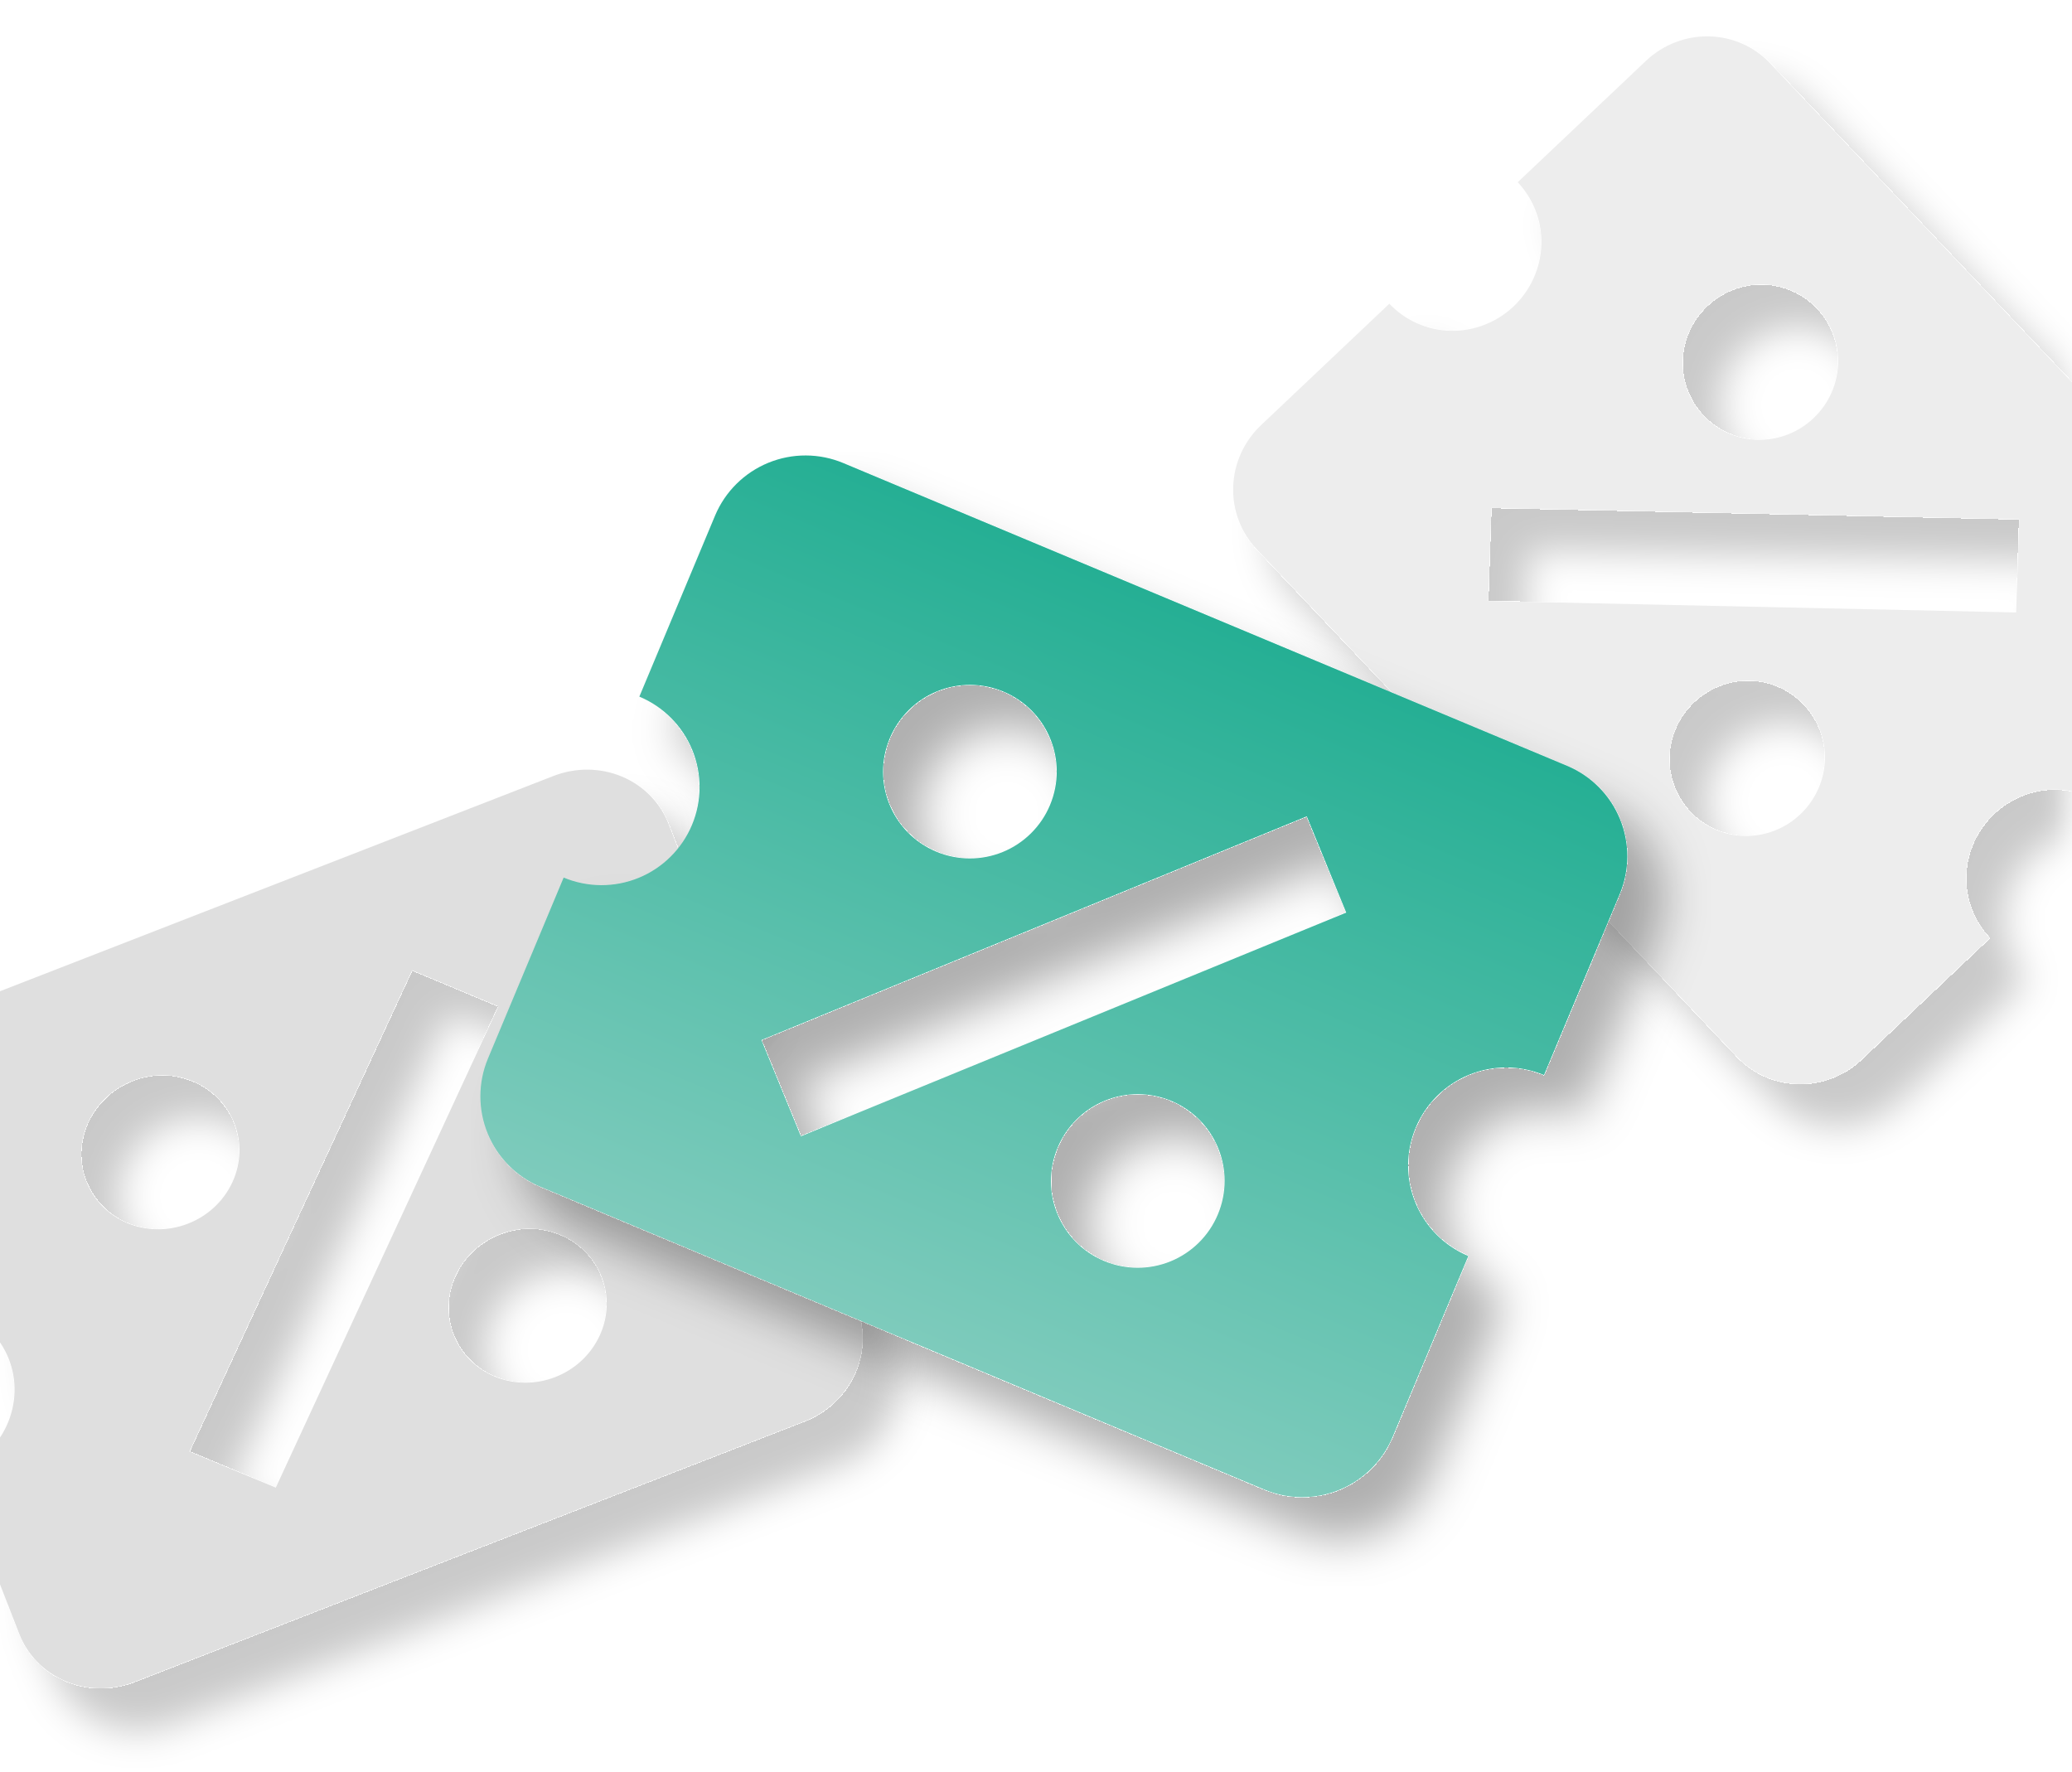
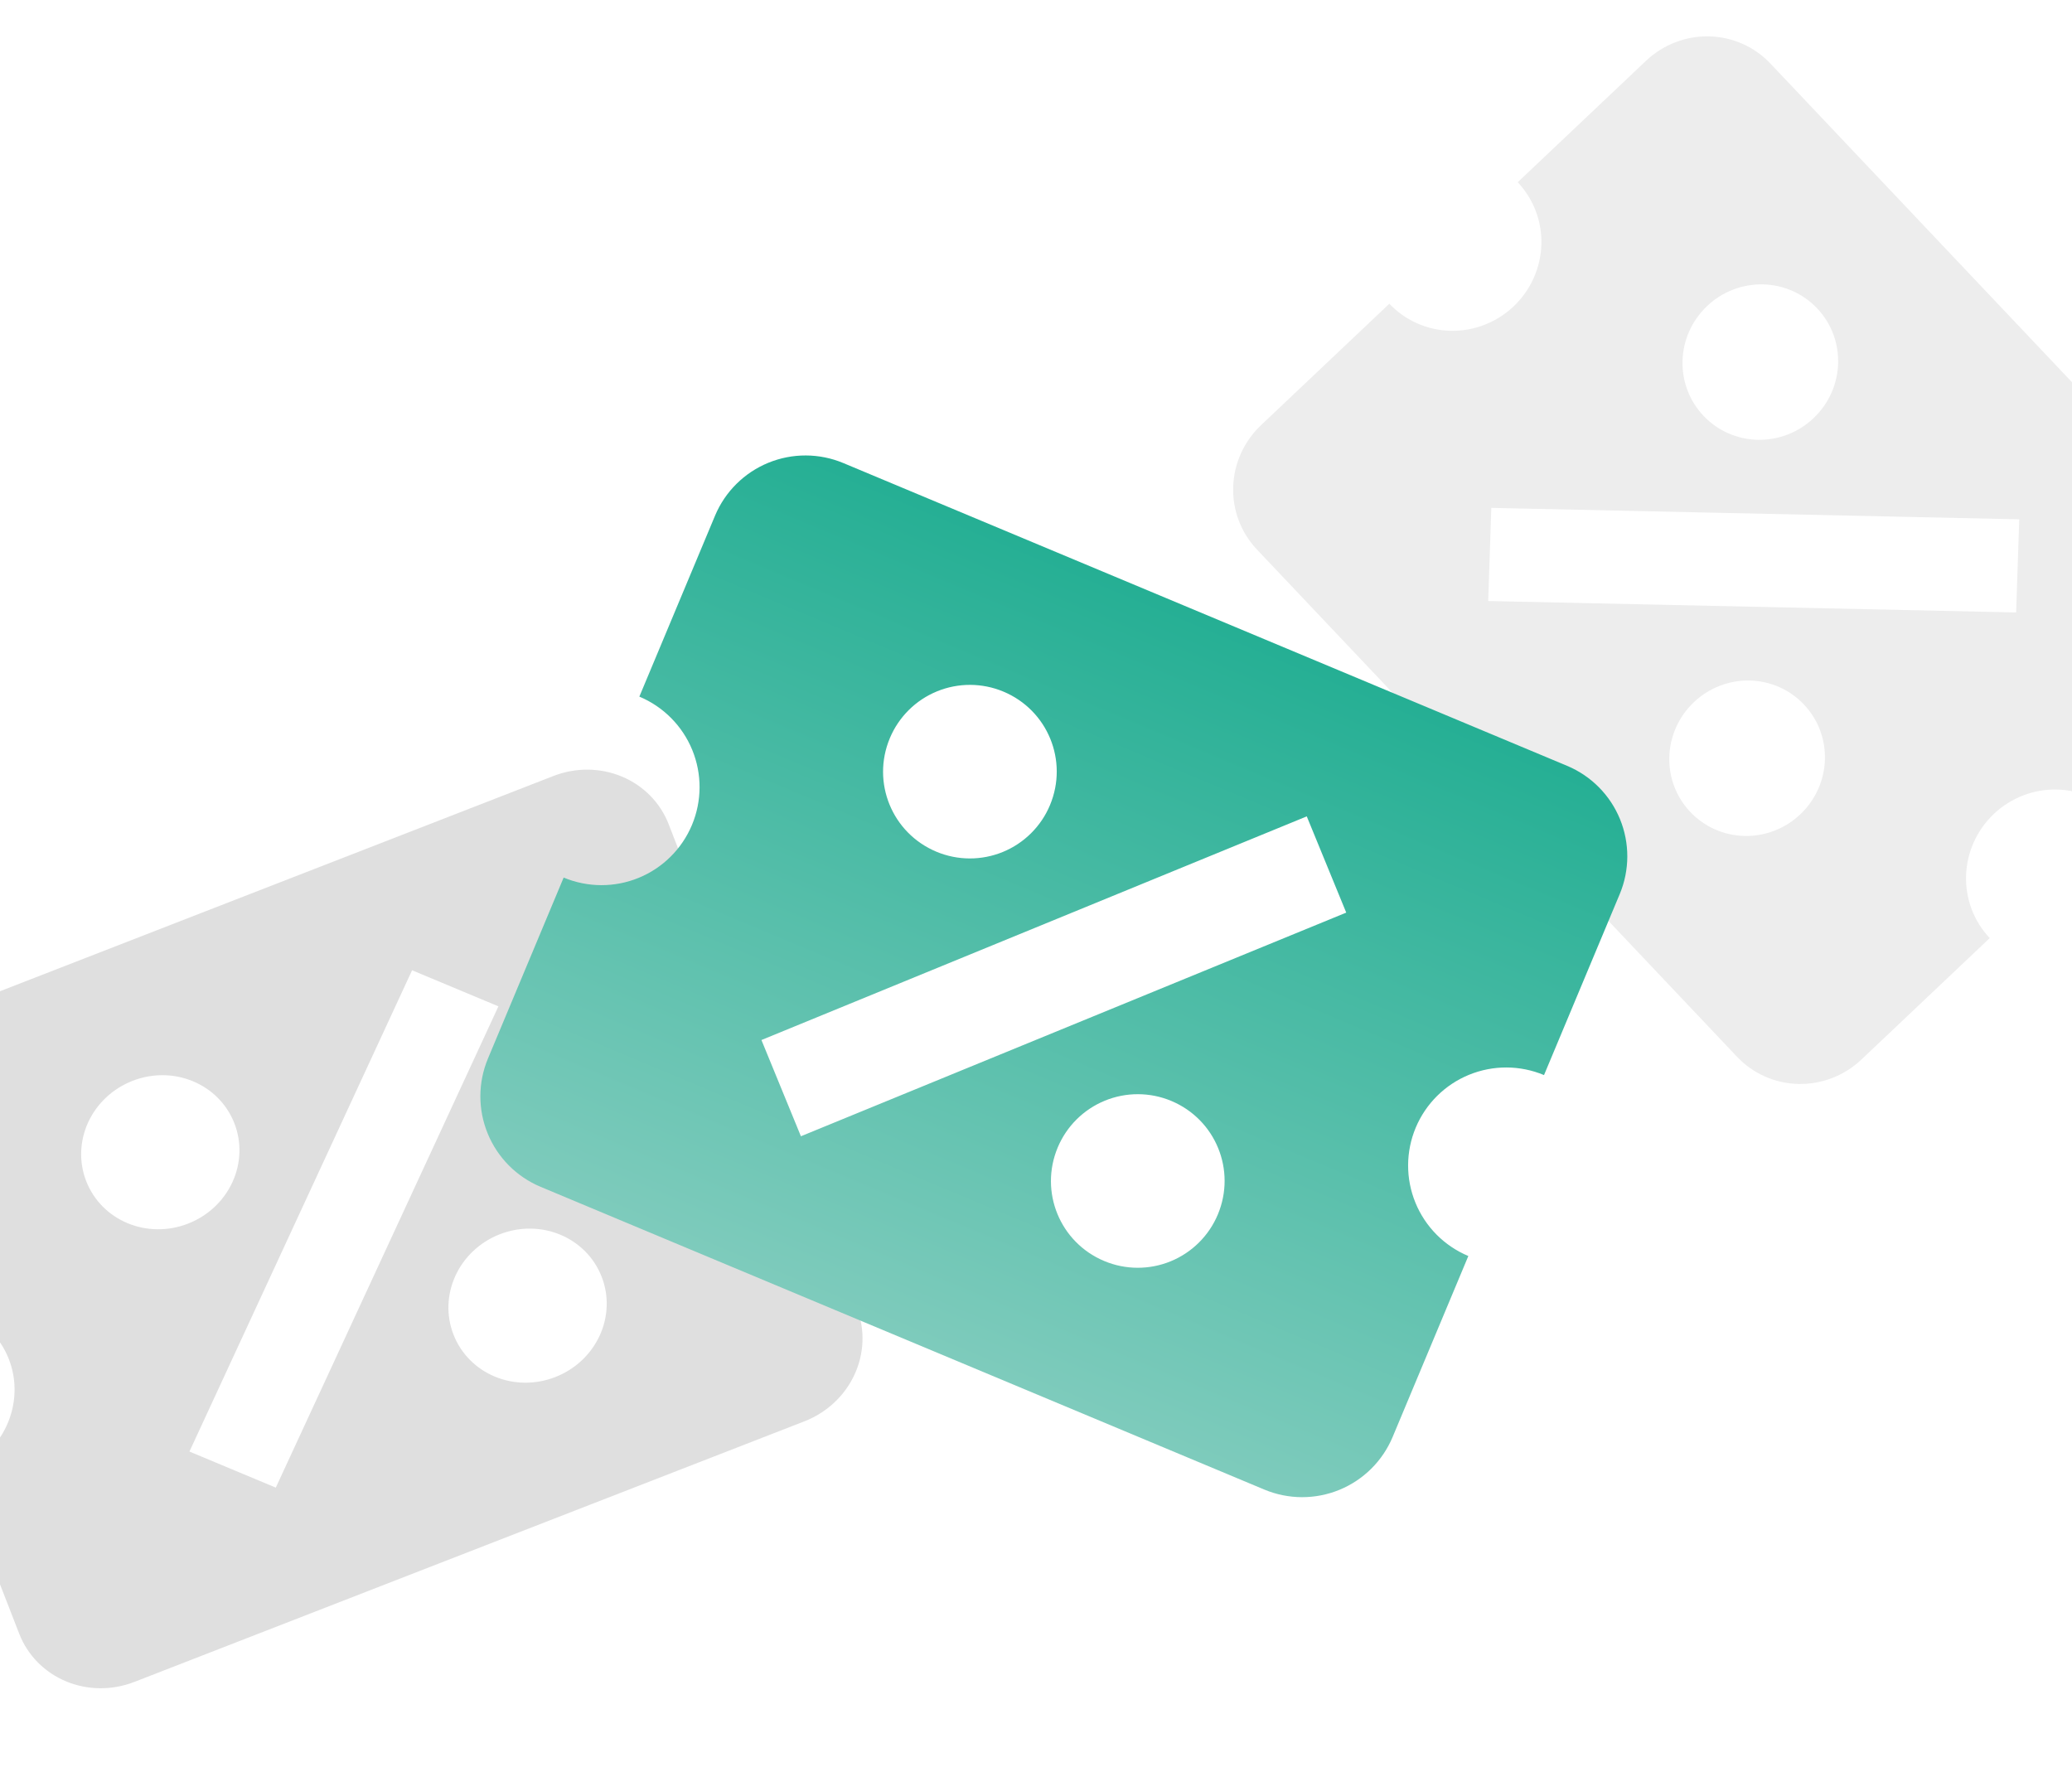
- <svg xmlns="http://www.w3.org/2000/svg" width="393" height="336" viewBox="0 0 393 336" fill="none">
-   <g filter="url(#filter0_d_367_2377)">
+ <svg xmlns="http://www.w3.org/2000/svg" viewBox="0 0 393 336" fill="none" preserveAspectRatio="xMidYMid meet" style="width:100%;height:auto">
+   <g>
    <path d="M335.775 12.032C332.755 8.841 328.575 6.994 324.157 6.899C319.738 6.803 315.442 8.466 312.214 11.522L287.867 34.565C290.887 37.756 292.501 42.03 292.354 46.447C292.206 50.864 290.31 55.062 287.081 58.118C283.853 61.174 279.556 62.837 275.138 62.741C270.719 62.645 266.54 60.799 263.52 57.608L239.173 80.651C235.945 83.707 234.048 87.905 233.901 92.322C233.754 96.739 235.367 101.014 238.388 104.205L329.489 200.459C332.509 203.65 336.688 205.497 341.106 205.593C345.525 205.688 349.821 204.025 353.05 200.97L377.396 177.926C374.376 174.735 372.762 170.461 372.91 166.044C373.057 161.627 374.954 157.429 378.182 154.373C381.411 151.317 385.707 149.654 390.125 149.75C394.544 149.846 398.723 151.692 401.743 154.883L426.09 131.84C429.319 128.784 431.215 124.586 431.363 120.169C431.51 115.752 429.896 111.478 426.876 108.287L335.775 12.032ZM382.994 98.497L382.404 116.162L282.27 113.994L282.859 96.329L382.994 98.497ZM344.658 58.481C350.238 64.377 349.928 73.68 343.963 79.326C341.106 82.03 337.304 83.502 333.393 83.417C329.483 83.333 325.784 81.698 323.112 78.874C317.532 72.979 317.842 63.675 323.807 58.03C326.664 55.325 330.466 53.854 334.377 53.938C338.287 54.023 341.986 55.657 344.658 58.481ZM342.152 133.617C347.732 139.512 347.421 148.816 341.456 154.461C338.599 157.166 334.797 158.638 330.887 158.553C326.976 158.468 323.278 156.834 320.605 154.01C315.025 148.114 315.335 138.811 321.3 133.165C324.158 130.461 327.96 128.989 331.87 129.074C335.781 129.159 339.479 130.793 342.152 133.617Z" fill="#EDEDED" />
  </g>
-   <g filter="url(#filter1_d_367_2377)">
+   <g>
    <path d="M-22.113 196.607C-26.327 198.246 -29.741 201.429 -31.604 205.457C-33.468 209.485 -33.628 214.028 -32.05 218.085L-20.149 248.685C-15.935 247.047 -11.268 247.087 -7.172 248.798C-3.077 250.508 0.11 253.749 1.688 257.807C3.266 261.865 3.106 266.407 1.243 270.435C-0.621 274.463 -4.034 277.647 -8.248 279.285L3.653 309.886C5.231 313.943 8.418 317.184 12.514 318.895C16.609 320.605 21.277 320.646 25.49 319.007L152.582 269.579C156.796 267.94 160.21 264.757 162.073 260.729C163.936 256.701 164.097 252.158 162.518 248.1L150.618 217.5C146.404 219.139 141.737 219.098 137.641 217.388C133.546 215.677 130.359 212.436 128.781 208.379C127.203 204.321 127.363 199.778 129.226 195.75C131.09 191.722 134.503 188.539 138.717 186.9L126.816 156.3C125.238 152.242 122.05 149.002 117.955 147.291C113.86 145.58 109.192 145.54 104.979 147.179L-22.113 196.607ZM78.16 184.03L94.538 190.871L52.309 282.155L35.931 275.314L78.16 184.03ZM25.138 205.003C32.923 201.976 41.548 205.579 44.464 213.076C45.861 216.667 45.719 220.687 44.07 224.252C42.421 227.817 39.399 230.634 35.671 232.085C27.886 235.112 19.261 231.509 16.345 224.012C14.948 220.421 15.09 216.401 16.739 212.836C18.388 209.271 21.41 206.454 25.138 205.003ZM94.798 234.101C102.583 231.074 111.208 234.677 114.124 242.174C115.521 245.765 115.379 249.785 113.73 253.35C112.081 256.914 109.059 259.732 105.331 261.182C97.546 264.21 88.921 260.607 86.005 253.11C84.608 249.518 84.75 245.498 86.399 241.933C88.048 238.369 91.07 235.551 94.798 234.101Z" fill="#DFDFDF" />
  </g>
-   <g filter="url(#filter2_d_367_2377)">
+   <g>
    <path d="M159.959 87.829C155.408 85.925 150.287 85.907 145.723 87.779C141.159 89.651 137.526 93.259 135.622 97.81L121.266 132.128C125.817 134.032 129.425 137.666 131.297 142.23C133.169 146.794 133.151 151.915 131.247 156.466C129.343 161.016 125.71 164.625 121.146 166.497C116.582 168.368 111.461 168.35 106.91 166.447L92.554 200.765C90.65 205.316 90.632 210.437 92.504 215.001C94.376 219.565 97.984 223.198 102.535 225.102L239.808 282.526C244.359 284.43 249.48 284.448 254.044 282.576C258.608 280.704 262.242 277.096 264.146 272.545L278.502 238.227C273.951 236.323 270.342 232.689 268.471 228.125C266.599 223.561 266.617 218.44 268.52 213.89C270.424 209.339 274.058 205.73 278.622 203.859C283.186 201.987 288.307 202.005 292.857 203.908L307.213 169.59C309.117 165.039 309.135 159.918 307.263 155.354C305.391 150.79 301.783 147.157 297.232 145.253L159.959 87.829ZM247.857 154.841L255.343 173.094L151.91 215.514L144.424 197.261L247.857 154.841ZM190.316 131.174C198.724 134.691 202.667 144.304 199.15 152.712C197.465 156.74 194.249 159.933 190.21 161.59C186.171 163.246 181.639 163.23 177.611 161.546C169.203 158.028 165.261 148.415 168.778 140.007C170.463 135.98 173.678 132.786 177.718 131.13C181.757 129.473 186.289 129.489 190.316 131.174ZM222.156 208.809C230.564 212.327 234.507 221.94 230.99 230.348C229.305 234.375 226.089 237.569 222.05 239.225C218.011 240.882 213.479 240.866 209.451 239.181C201.043 235.664 197.101 226.051 200.618 217.643C202.303 213.615 205.518 210.422 209.558 208.765C213.597 207.109 218.129 207.125 222.156 208.809Z" fill="url(#paint0_linear_367_2377)" />
  </g>
  <defs>
-     <filter id="filter0_d_367_2377" x="233.892" y="6.895" width="211.48" height="213.702" filterUnits="userSpaceOnUse" color-interpolation-filters="sRGB">
-       <feFlood flood-opacity="0" result="BackgroundImageFix" />
-       <feColorMatrix in="SourceAlpha" type="matrix" values="0 0 0 0 0 0 0 0 0 0 0 0 0 0 0 0 0 0 127 0" result="hardAlpha" />
-       <feOffset dx="7" dy="8" />
-       <feGaussianBlur stdDeviation="3.5" />
-       <feComposite in2="hardAlpha" operator="out" />
-       <feColorMatrix type="matrix" values="0 0 0 0 0 0 0 0 0 0 0 0 0 0 0 0 0 0 0.21 0" />
-       <feBlend mode="normal" in2="BackgroundImageFix" result="effect1_dropShadow_367_2377" />
-       <feBlend mode="normal" in="SourceGraphic" in2="effect1_dropShadow_367_2377" result="shape" />
-     </filter>
-     <filter id="filter1_d_367_2377" x="-33.127" y="145.978" width="210.724" height="189.229" filterUnits="userSpaceOnUse" color-interpolation-filters="sRGB">
-       <feFlood flood-opacity="0" result="BackgroundImageFix" />
-       <feColorMatrix in="SourceAlpha" type="matrix" values="0 0 0 0 0 0 0 0 0 0 0 0 0 0 0 0 0 0 127 0" result="hardAlpha" />
-       <feOffset dx="7" dy="8" />
-       <feGaussianBlur stdDeviation="3.5" />
-       <feComposite in2="hardAlpha" operator="out" />
-       <feColorMatrix type="matrix" values="0 0 0 0 0 0 0 0 0 0 0 0 0 0 0 0 0 0 0.21 0" />
-       <feBlend mode="normal" in2="BackgroundImageFix" result="effect1_dropShadow_367_2377" />
-       <feBlend mode="normal" in="SourceGraphic" in2="effect1_dropShadow_367_2377" result="shape" />
-     </filter>
-     <filter id="filter2_d_367_2377" x="89.413" y="85.688" width="234.941" height="214.979" filterUnits="userSpaceOnUse" color-interpolation-filters="sRGB">
-       <feFlood flood-opacity="0" result="BackgroundImageFix" />
-       <feColorMatrix in="SourceAlpha" type="matrix" values="0 0 0 0 0 0 0 0 0 0 0 0 0 0 0 0 0 0 127 0" result="hardAlpha" />
-       <feOffset dx="7" dy="8" />
-       <feGaussianBlur stdDeviation="4.35" />
-       <feComposite in2="hardAlpha" operator="out" />
-       <feColorMatrix type="matrix" values="0 0 0 0 0 0 0 0 0 0 0 0 0 0 0 0 0 0 0.31 0" />
-       <feBlend mode="normal" in2="BackgroundImageFix" result="effect1_dropShadow_367_2377" />
-       <feBlend mode="normal" in="SourceGraphic" in2="effect1_dropShadow_367_2377" result="shape" />
-     </filter>
    <linearGradient id="paint0_linear_367_2377" x1="228.596" y1="116.541" x2="171.172" y2="253.814" gradientUnits="userSpaceOnUse">
      <stop stop-color="#25AF94" />
      <stop offset="1" stop-color="#7ECBBC" />
    </linearGradient>
  </defs>
</svg>
